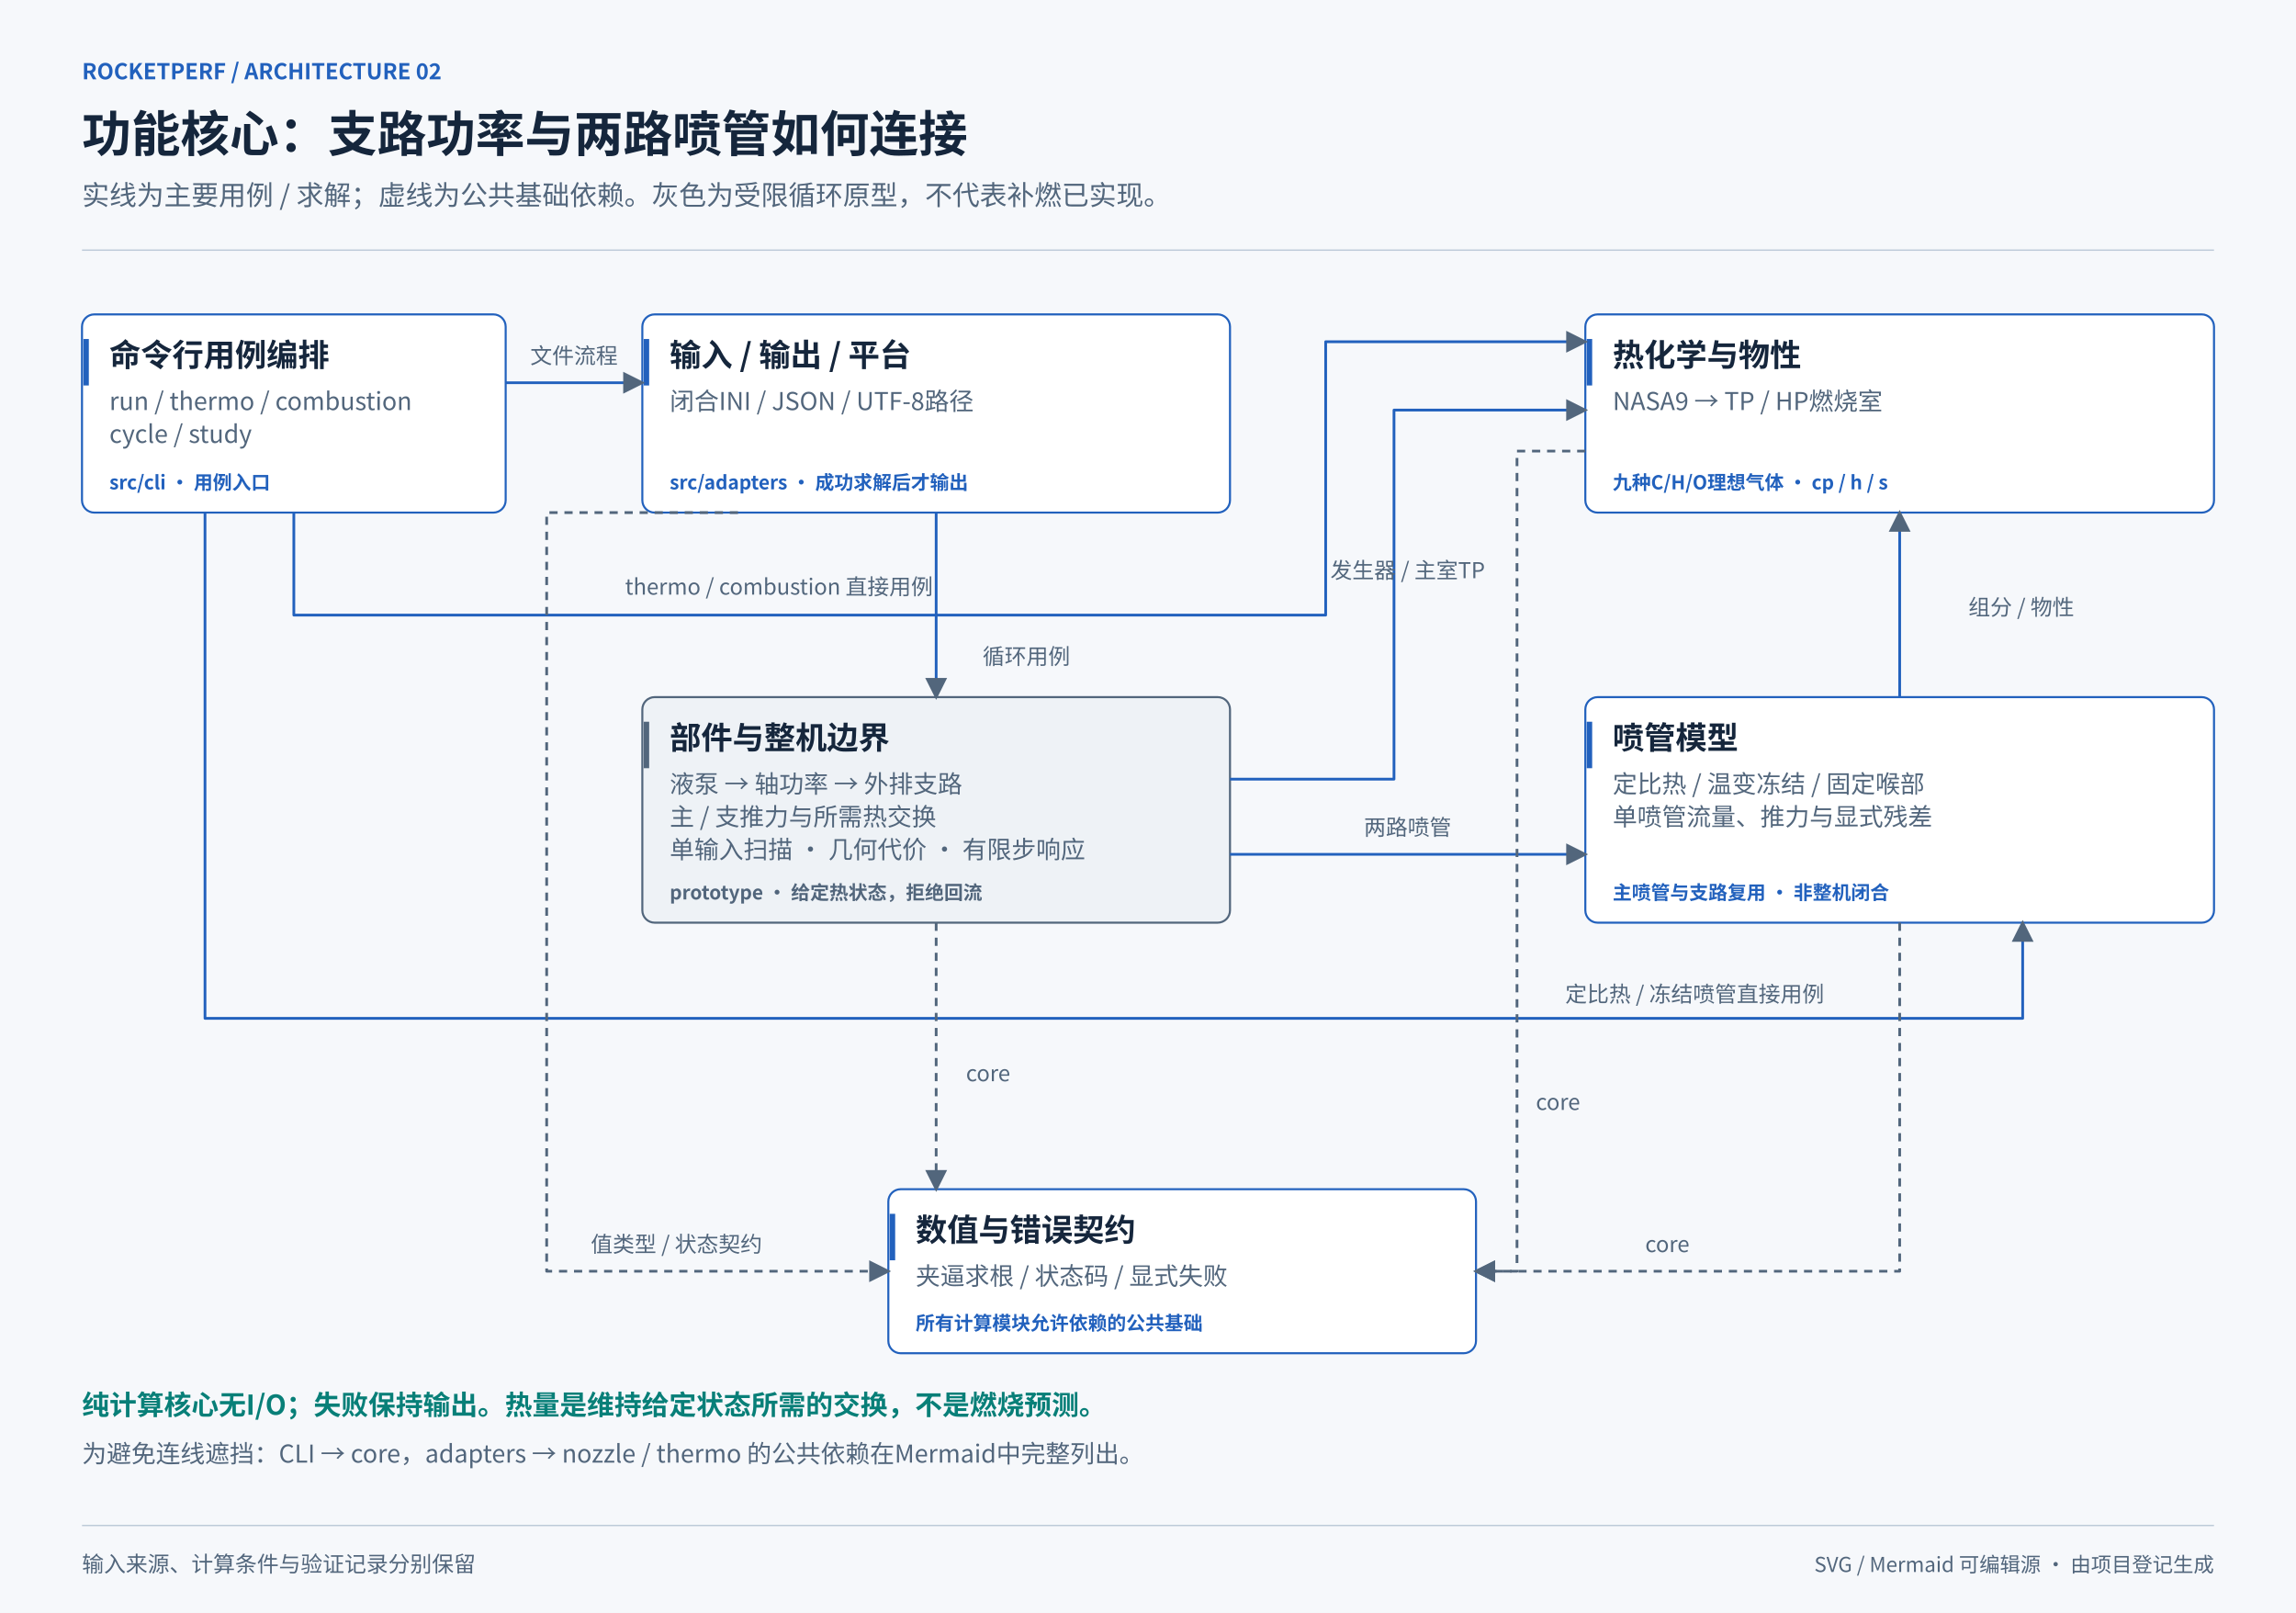
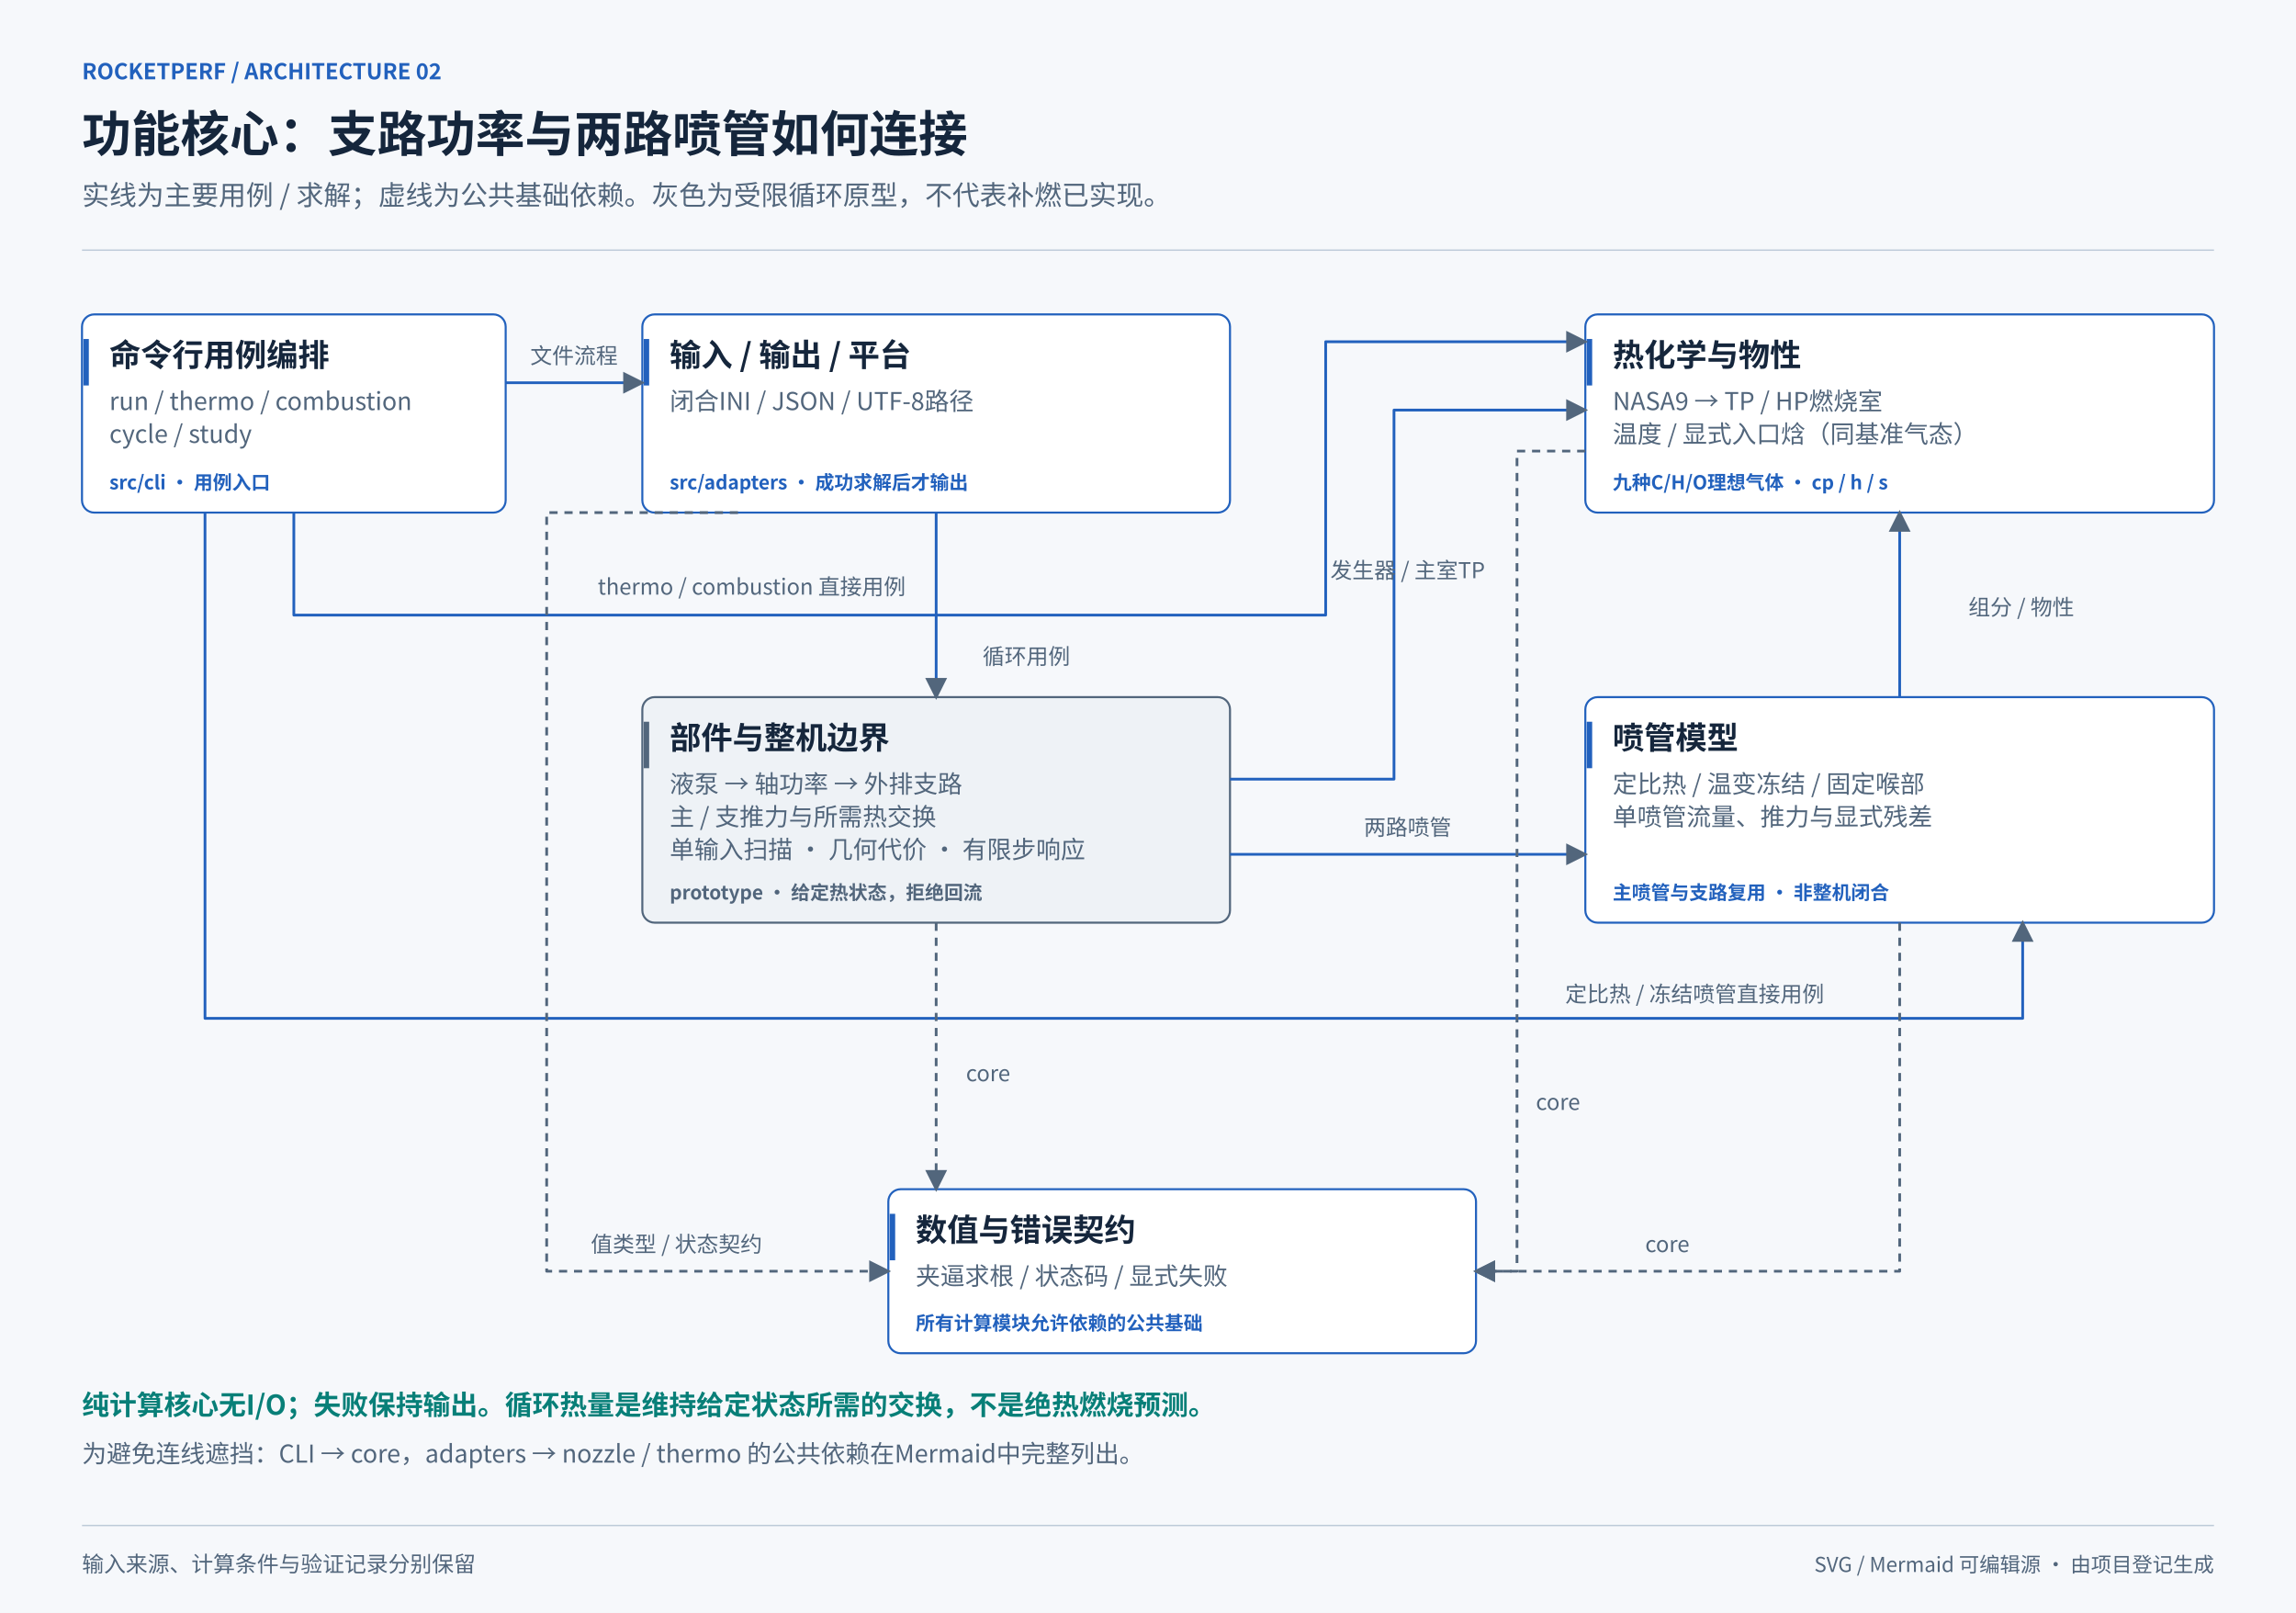
<svg xmlns="http://www.w3.org/2000/svg" width="1680" height="1180" viewBox="0 0 1680 1180" role="img" aria-labelledby="title-02 desc-02">
  <defs>
    <marker id="arrow-02" markerWidth="8" markerHeight="8" refX="7" refY="4" orient="auto">
      <path d="M0,0 L8,4 L0,8 Z" fill="#52667c" />
    </marker>
  </defs>
  <g font-family="Microsoft YaHei,Noto Sans CJK SC,Arial,sans-serif">
    <rect width="1680" height="1180" fill="#f6f8fb" />
    <text x="60" y="58" font-size="16" fill="#2261bd" font-weight="650" text-anchor="start">ROCKETPERF  /  ARCHITECTURE 02</text>
    <text x="60" y="111" font-size="36" fill="#15263c" font-weight="700" text-anchor="start">功能核心：支路功率与两路喷管如何连接</text>
    <text x="60" y="150" font-size="20" fill="#52667c" font-weight="400" text-anchor="start">实线为主要用例 / 求解；虚线为公共基础依赖。灰色为受限循环原型，不代表补燃已实现。</text>
    <line x1="60" y1="183" x2="1620" y2="183" stroke="#bdcad8" />
    <g>
      <rect x="60" y="230" width="310" height="145" rx="9" fill="#ffffff" stroke="#2261bd" stroke-width="1.5" />
      <rect x="61" y="248" width="4" height="34" fill="#2261bd" />
      <text x="80" y="268" font-size="23" fill="#15263c" font-weight="650" text-anchor="start">命令行用例编排</text>
      <text x="80" y="300" font-size="18" fill="#52667c" font-weight="400" text-anchor="start">run / thermo / combustion</text>
      <text x="80" y="324" font-size="18" fill="#52667c" font-weight="400" text-anchor="start">cycle / study</text>
      <text x="80" y="358" font-size="14" fill="#2261bd" font-weight="600" text-anchor="start">src/cli · 用例入口</text>
    </g>
    <g>
      <rect x="470" y="230" width="430" height="145" rx="9" fill="#ffffff" stroke="#2261bd" stroke-width="1.5" />
      <rect x="471" y="248" width="4" height="34" fill="#2261bd" />
      <text x="490" y="268" font-size="23" fill="#15263c" font-weight="650" text-anchor="start">输入 / 输出 / 平台</text>
      <text x="490" y="300" font-size="18" fill="#52667c" font-weight="400" text-anchor="start">闭合INI / JSON / UTF-8路径</text>
      <text x="490" y="358" font-size="14" fill="#2261bd" font-weight="600" text-anchor="start">src/adapters · 成功求解后才输出</text>
    </g>
    <g>
      <rect x="470" y="510" width="430" height="165" rx="9" fill="#eef2f6" stroke="#52667c" stroke-width="1.5" />
      <rect x="471" y="528" width="4" height="34" fill="#52667c" />
      <text x="490" y="548" font-size="23" fill="#15263c" font-weight="650" text-anchor="start">部件与整机边界</text>
      <text x="490" y="580" font-size="18" fill="#52667c" font-weight="400" text-anchor="start">液泵 → 轴功率 → 外排支路</text>
      <text x="490" y="604" font-size="18" fill="#52667c" font-weight="400" text-anchor="start">主 / 支推力与所需热交换</text>
      <text x="490" y="628" font-size="18" fill="#52667c" font-weight="400" text-anchor="start">单输入扫描 · 几何代价 · 有限步响应</text>
      <text x="490" y="658" font-size="14" fill="#52667c" font-weight="600" text-anchor="start">prototype · 给定热状态，拒绝回流</text>
    </g>
    <g>
      <rect x="1160" y="230" width="460" height="145" rx="9" fill="#ffffff" stroke="#2261bd" stroke-width="1.5" />
      <rect x="1161" y="248" width="4" height="34" fill="#2261bd" />
      <text x="1180" y="268" font-size="23" fill="#15263c" font-weight="650" text-anchor="start">热化学与物性</text>
      <text x="1180" y="300" font-size="18" fill="#52667c" font-weight="400" text-anchor="start">NASA9 → TP / HP燃烧室</text>
+       <text x="1180" y="324" font-size="18" fill="#52667c" font-weight="400" text-anchor="start">温度 / 显式入口焓（同基准气态）</text>
      <text x="1180" y="358" font-size="14" fill="#2261bd" font-weight="600" text-anchor="start">九种C/H/O理想气体 · cp / h / s</text>
    </g>
    <g>
      <rect x="1160" y="510" width="460" height="165" rx="9" fill="#ffffff" stroke="#2261bd" stroke-width="1.5" />
      <rect x="1161" y="528" width="4" height="34" fill="#2261bd" />
      <text x="1180" y="548" font-size="23" fill="#15263c" font-weight="650" text-anchor="start">喷管模型</text>
      <text x="1180" y="580" font-size="18" fill="#52667c" font-weight="400" text-anchor="start">定比热 / 温变冻结 / 固定喉部</text>
      <text x="1180" y="604" font-size="18" fill="#52667c" font-weight="400" text-anchor="start">单喷管流量、推力与显式残差</text>
      <text x="1180" y="658" font-size="14" fill="#2261bd" font-weight="600" text-anchor="start">主喷管与支路复用 · 非整机闭合</text>
    </g>
    <g>
      <rect x="650" y="870" width="430" height="120" rx="9" fill="#ffffff" stroke="#2261bd" stroke-width="1.5" />
      <rect x="651" y="888" width="4" height="34" fill="#2261bd" />
      <text x="670" y="908" font-size="23" fill="#15263c" font-weight="650" text-anchor="start">数值与错误契约</text>
      <text x="670" y="940" font-size="18" fill="#52667c" font-weight="400" text-anchor="start">夹逼求根 / 状态码 / 显式失败</text>
      <text x="670" y="973" font-size="14" fill="#2261bd" font-weight="600" text-anchor="start">所有计算模块允许依赖的公共基础</text>
    </g>
    <polyline points="370,280 470,280" fill="none" stroke="#2261bd" stroke-width="2" stroke-linejoin="round" marker-end="url(#arrow-02)" />
    <text x="420" y="266" font-size="16" fill="#52667c" font-weight="400" text-anchor="middle">文件流程</text>
    <polyline points="685,375 685,510" fill="none" stroke="#2261bd" stroke-width="2" stroke-linejoin="round" marker-end="url(#arrow-02)" />
    <text x="751" y="486" font-size="16" fill="#52667c" font-weight="400" text-anchor="middle">循环用例</text>
    <polyline points="900,570 1020,570 1020,300 1160,300" fill="none" stroke="#2261bd" stroke-width="2" stroke-linejoin="round" marker-end="url(#arrow-02)" />
    <text x="1030" y="423" font-size="16" fill="#52667c" font-weight="400" text-anchor="middle">发生器 / 主室TP</text>
    <polyline points="900,625 1160,625" fill="none" stroke="#2261bd" stroke-width="2" stroke-linejoin="round" marker-end="url(#arrow-02)" />
    <text x="1030" y="611" font-size="16" fill="#52667c" font-weight="400" text-anchor="middle">两路喷管</text>
    <polyline points="1390,510 1390,375" fill="none" stroke="#2261bd" stroke-width="2" stroke-linejoin="round" marker-end="url(#arrow-02)" />
    <text x="1479" y="450" font-size="16" fill="#52667c" font-weight="400" text-anchor="middle">组分 / 物性</text>
    <polyline points="215,375 215,450 970,450 970,250 1160,250" fill="none" stroke="#2261bd" stroke-width="2" stroke-linejoin="round" marker-end="url(#arrow-02)" />
-     <text x="570" y="435" font-size="16" fill="#52667c" font-weight="400" text-anchor="middle">thermo / combustion 直接用例</text>
+     <text x="550" y="435" font-size="16" fill="#52667c" font-weight="400" text-anchor="middle">thermo / combustion 直接用例</text>
    <polyline points="150,375 150,745 1480,745 1480,675" fill="none" stroke="#2261bd" stroke-width="2" stroke-linejoin="round" marker-end="url(#arrow-02)" />
    <text x="1240" y="733" font-size="16" fill="#52667c" font-weight="400" text-anchor="middle">定比热 / 冻结喷管直接用例</text>
    <polyline points="685,675 685,870" fill="none" stroke="#52667c" stroke-width="2" stroke-linejoin="round" marker-end="url(#arrow-02)" stroke-dasharray="6 5" />
    <text x="723" y="791" font-size="16" fill="#52667c" font-weight="400" text-anchor="middle">core</text>
    <polyline points="1160,330 1110,330 1110,930 1080,930" fill="none" stroke="#52667c" stroke-width="2" stroke-linejoin="round" marker-end="url(#arrow-02)" stroke-dasharray="6 5" />
    <text x="1140" y="812" font-size="16" fill="#52667c" font-weight="400" text-anchor="middle">core</text>
    <polyline points="1390,675 1390,930 1080,930" fill="none" stroke="#52667c" stroke-width="2" stroke-linejoin="round" marker-end="url(#arrow-02)" stroke-dasharray="6 5" />
    <text x="1220" y="916" font-size="16" fill="#52667c" font-weight="400" text-anchor="middle">core</text>
    <polyline points="540,375 400,375 400,930 650,930" fill="none" stroke="#52667c" stroke-width="2" stroke-linejoin="round" marker-end="url(#arrow-02)" stroke-dasharray="6 5" />
    <text x="495" y="916" font-size="16" fill="#52667c" font-weight="400" text-anchor="middle">值类型 / 状态契约</text>
-     <text x="60" y="1035" font-size="20" fill="#087f78" font-weight="650" text-anchor="start">纯计算核心无I/O；失败保持输出。热量是维持给定状态所需的交换，不是燃烧预测。</text>
+     <text x="60" y="1035" font-size="20" fill="#087f78" font-weight="650" text-anchor="start">纯计算核心无I/O；失败保持输出。循环热量是维持给定状态所需的交换，不是绝热燃烧预测。</text>
    <text x="60" y="1070" font-size="18" fill="#52667c" font-weight="400" text-anchor="start">为避免连线遮挡：CLI → core，adapters → nozzle / thermo 的公共依赖在Mermaid中完整列出。</text>
    <line x1="60" y1="1116" x2="1620" y2="1116" stroke="#bdcad8" />
    <text x="60" y="1150" font-size="16" fill="#52667c" font-weight="400" text-anchor="start">输入来源、计算条件与验证记录分别保留</text>
    <text x="1620" y="1150" font-size="15" fill="#52667c" font-weight="400" text-anchor="end">SVG / Mermaid 可编辑源 · 由项目登记生成</text>
  </g>
</svg>
